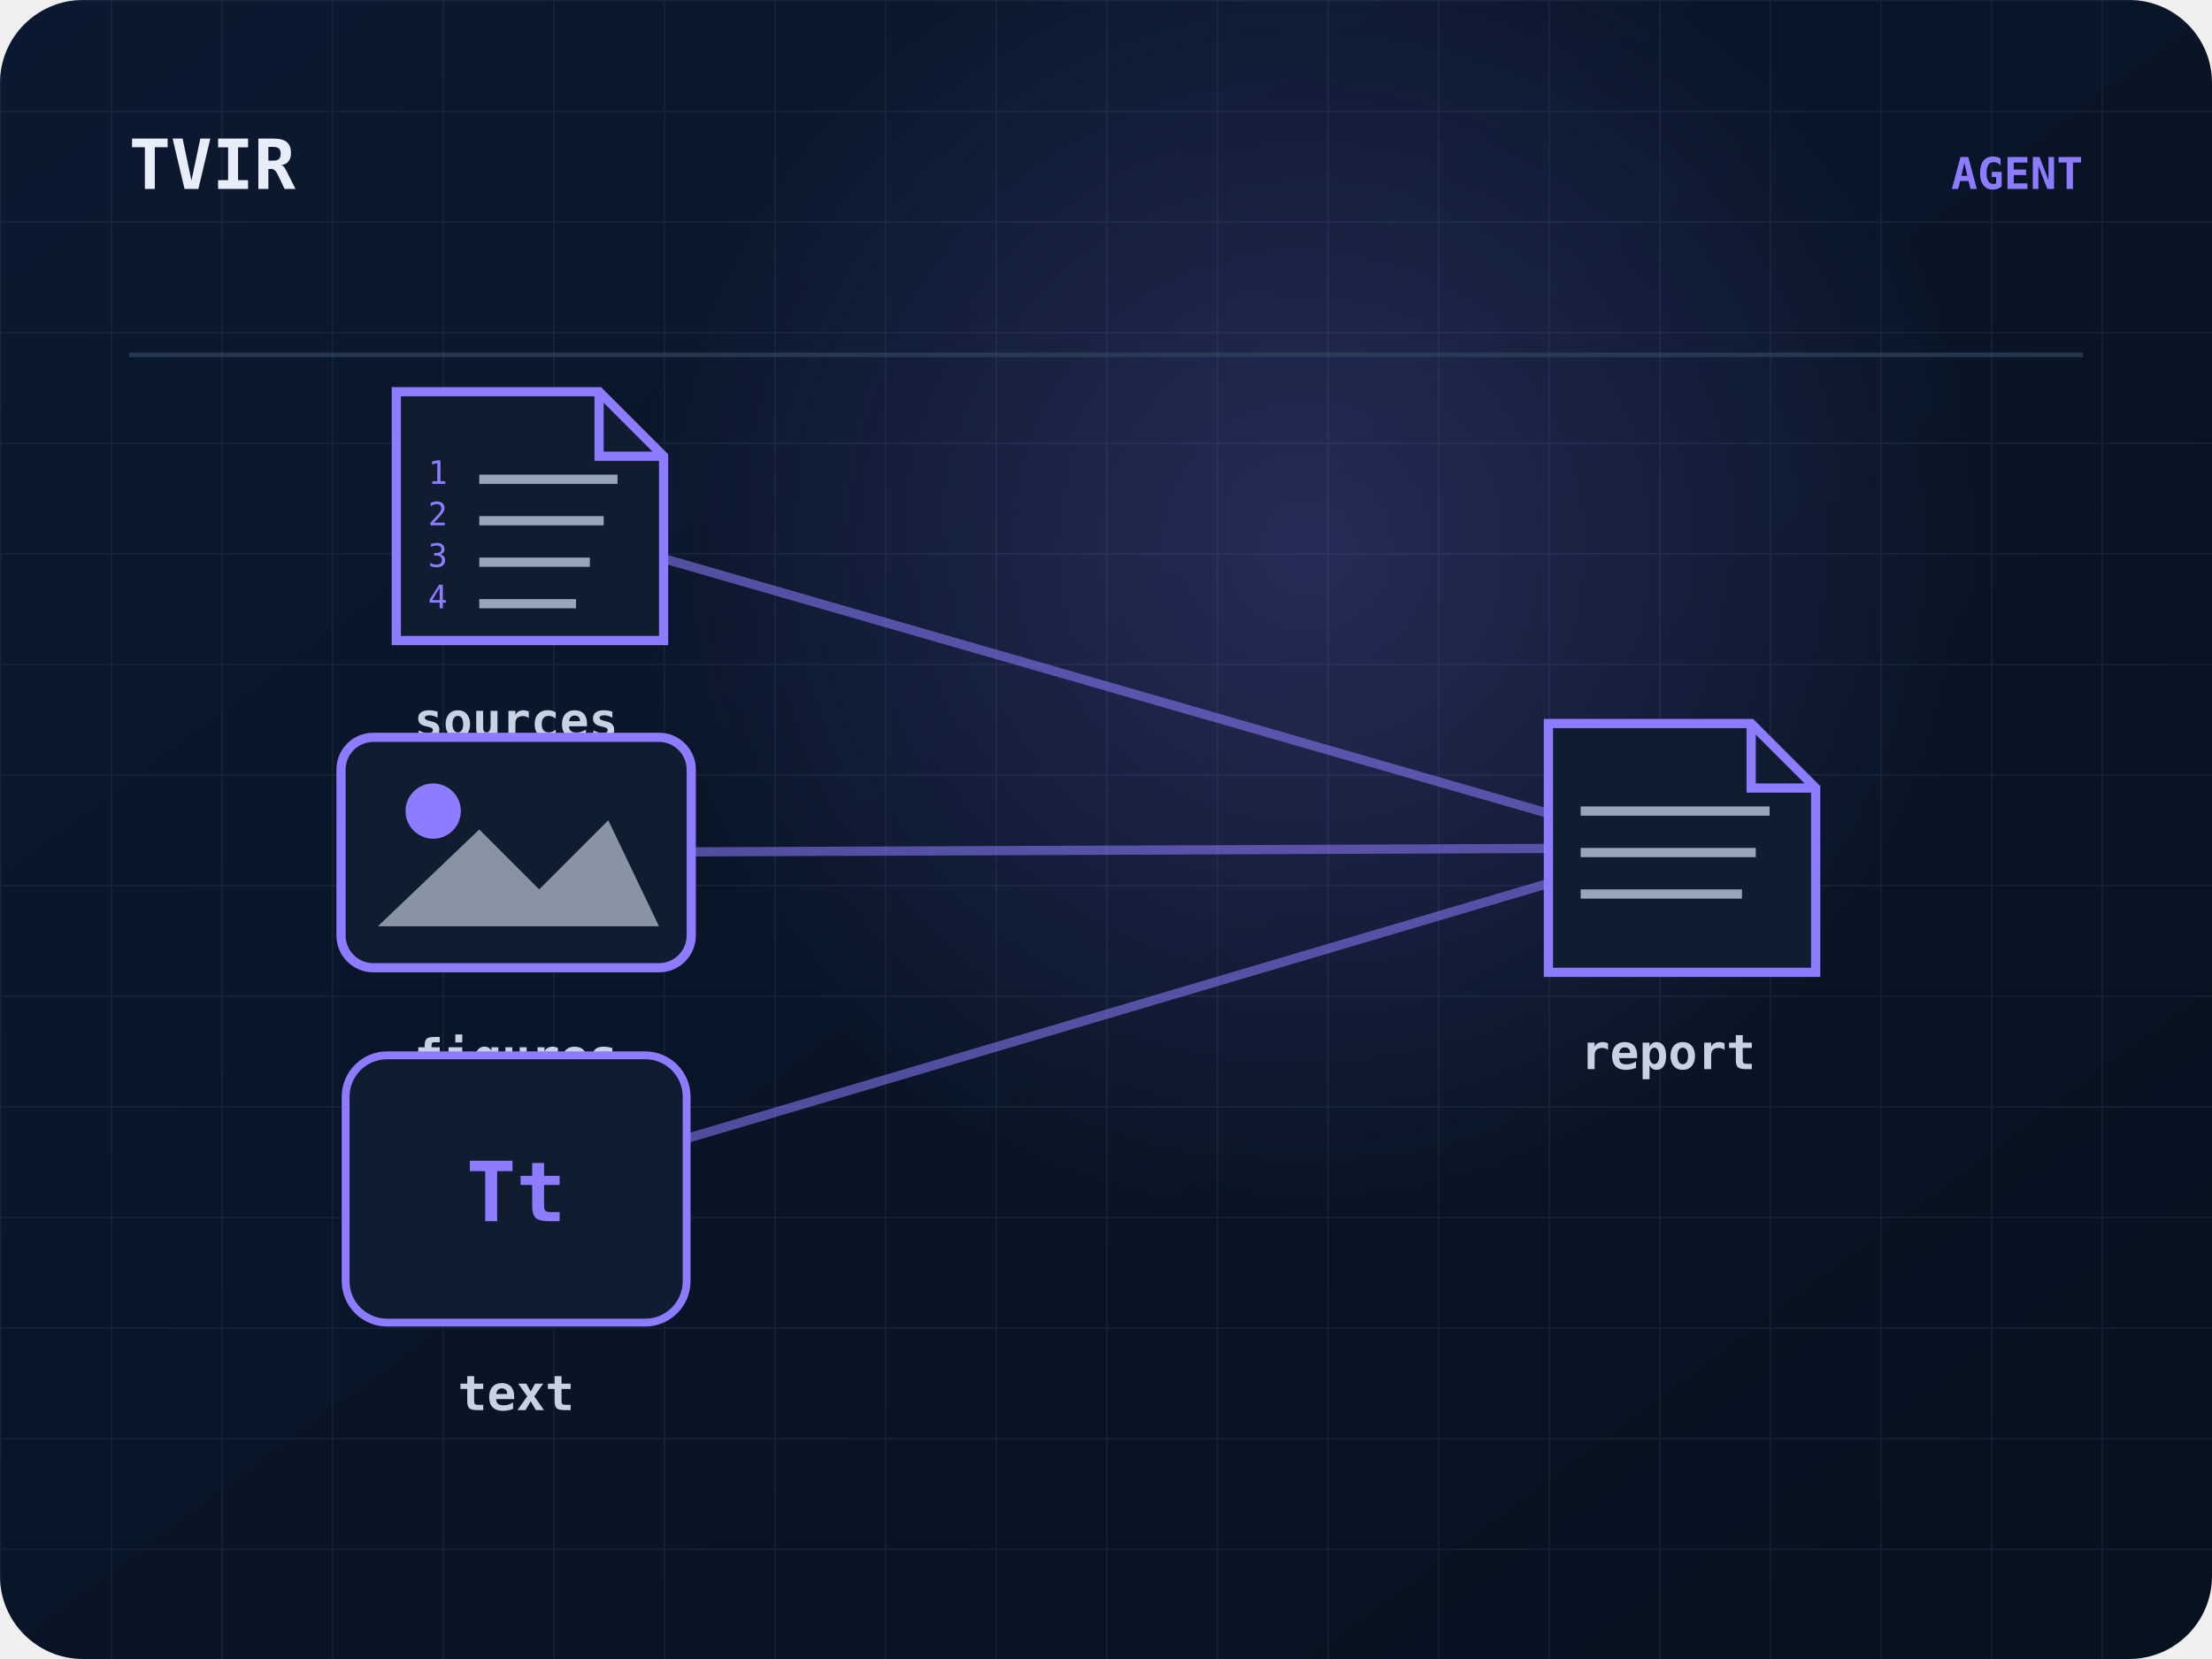
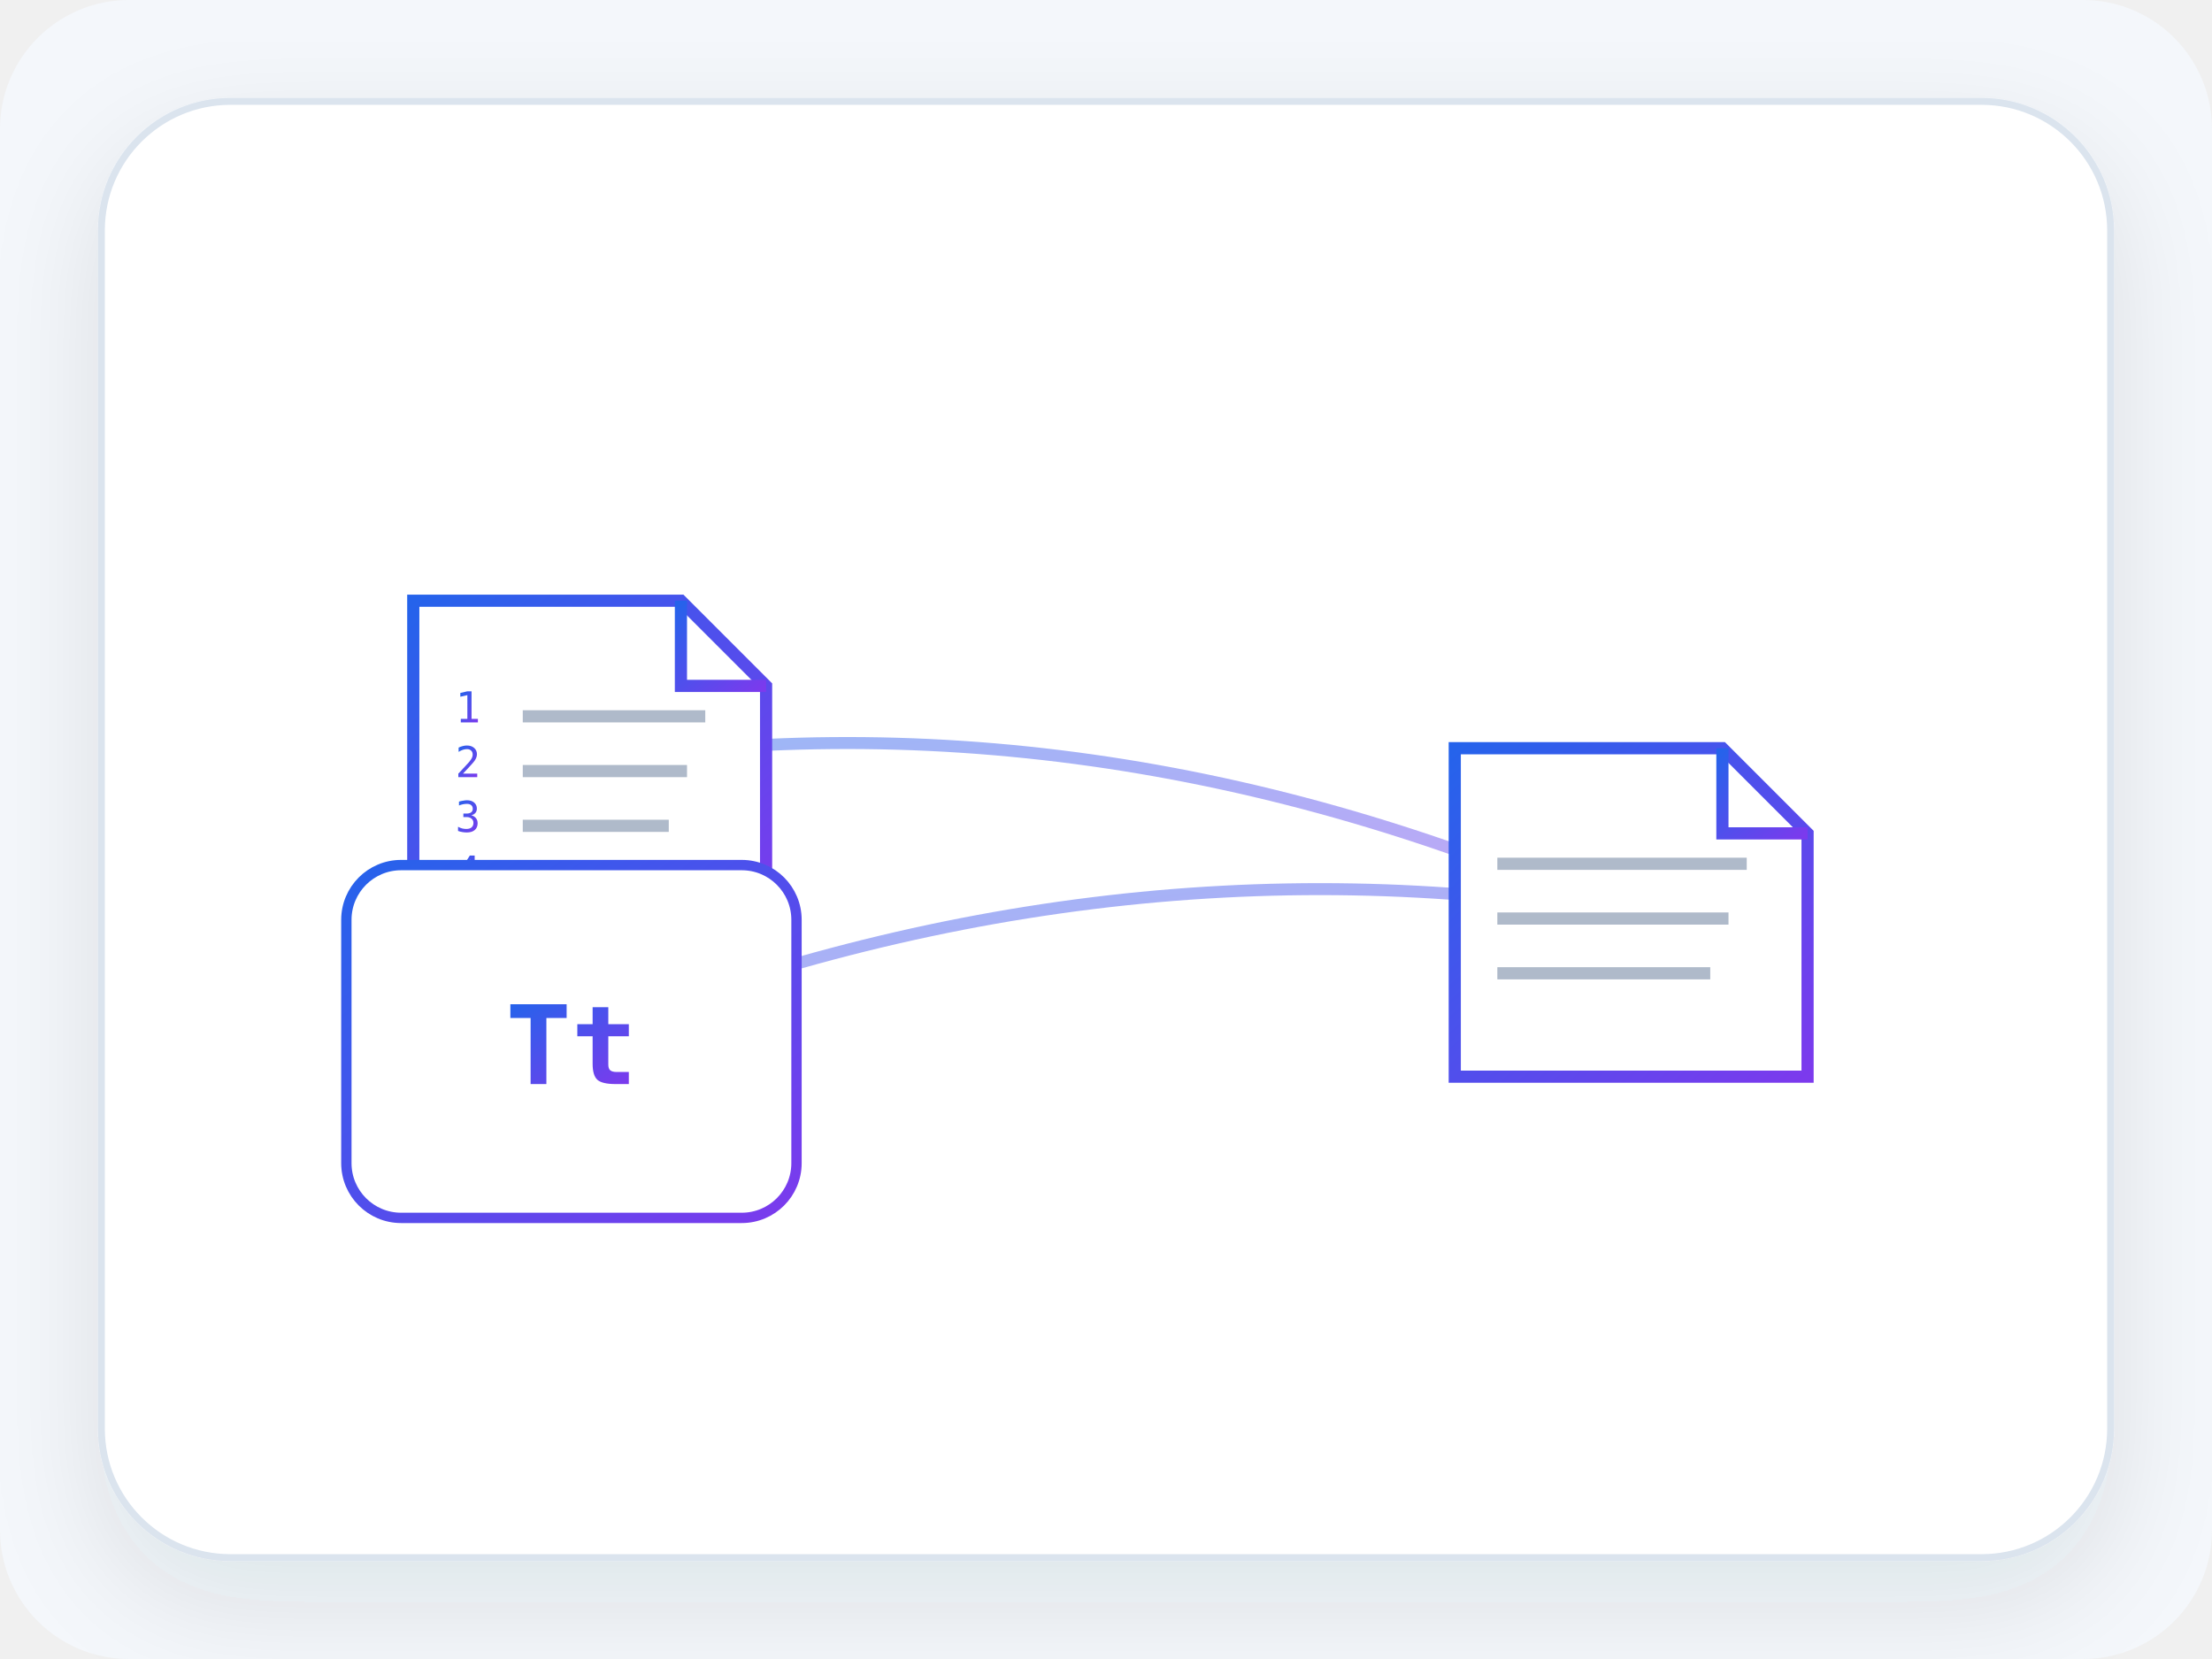
<svg xmlns="http://www.w3.org/2000/svg" viewBox="0 0 480 360" role="img" aria-labelledby="title desc">
  <defs>
-     <linearGradient id="bg" x1="0" y1="0" x2="1" y2="1">
-       <stop stop-color="#0b1930" />
-       <stop offset="1" stop-color="#07111f" />
+     <linearGradient id="accent" x1="0" y1="0" x2="1" y2="1">
+       <stop stop-color="#2563eb" />
+       <stop offset="1" stop-color="#7c3aed" />
    </linearGradient>
-     <radialGradient id="halo">
-       <stop stop-color="#8d7cff" stop-opacity=".22" />
-       <stop offset="1" stop-color="#8d7cff" stop-opacity="0" />
-     </radialGradient>
-     <pattern id="grid" width="24" height="24" patternUnits="userSpaceOnUse">
-       <path d="M 24 0 L 0 0 0 24" fill="none" stroke="#2b3b53" stroke-width=".7" opacity=".32" />
-     </pattern>
+     <filter id="shadow" x="-20%" y="-20%" width="140%" height="140%">
+       <feDropShadow dx="0" dy="9" stdDeviation="12" flood-color="#1e293b" flood-opacity=".10" />
+     </filter>
    <marker id="arrow" markerWidth="8" markerHeight="8" refX="6" refY="3" orient="auto">
-       <path d="M0,0 L0,6 L7,3 z" fill="#8d7cff" />
+       <path d="M0,0 L0,6 L7,3 z" fill="#7c3aed" />
    </marker>
  </defs>
-   <rect width="480" height="360" rx="18" fill="url(#bg)" />
-   <rect width="480" height="360" rx="18" fill="url(#grid)" />
-   <circle cx="284" cy="119" r="145" fill="url(#halo)" />
-   <path d="M 28 77 H 452" stroke="#31435d" stroke-width="1" opacity=".7" />
-   <text x="28" y="41" text-anchor="start" font-family="IBM Plex Mono, Menlo, monospace" font-size="15" font-weight="700" fill="#e8eef9">TVIR</text>
-   <text x="452" y="41" text-anchor="end" font-family="IBM Plex Mono, Menlo, monospace" font-size="9.5" font-weight="700" fill="#8d7cff">AGENT</text>
-   <path d="M 112 112.0 L 362 184" fill="none" stroke="#8d7cff" stroke-width="2" opacity=".55" marker-end="url(#arrow)" />
-   <path d="M 112 185.0 L 362 184" fill="none" stroke="#8d7cff" stroke-width="2" opacity=".55" marker-end="url(#arrow)" />
-   <path d="M 112 258.0 L 362 184" fill="none" stroke="#8d7cff" stroke-width="2" opacity=".55" marker-end="url(#arrow)" />
-   <path d="M 86 85.0 H 130 L 144 99.0 V 139.0 H 86 Z" fill="#101d30" stroke="#8d7cff" stroke-width="2" />
-   <path d="M 130 85.0 V 99.0 H 144" fill="none" stroke="#8d7cff" stroke-width="2" />
-   <text x="95" y="105.0" text-anchor="middle" font-family="IBM Plex Mono, Menlo, monospace" font-size="7" font-weight="500" fill="#8d7cff">1</text>
-   <line x1="104" y1="104.0" x2="134" y2="104.0" stroke="#c7d3e5" stroke-width="2" opacity=".75" />
-   <text x="95" y="114.0" text-anchor="middle" font-family="IBM Plex Mono, Menlo, monospace" font-size="7" font-weight="500" fill="#8d7cff">2</text>
-   <line x1="104" y1="113.0" x2="131" y2="113.0" stroke="#c7d3e5" stroke-width="2" opacity=".75" />
-   <text x="95" y="123.0" text-anchor="middle" font-family="IBM Plex Mono, Menlo, monospace" font-size="7" font-weight="500" fill="#8d7cff">3</text>
-   <line x1="104" y1="122.0" x2="128" y2="122.0" stroke="#c7d3e5" stroke-width="2" opacity=".75" />
-   <text x="95" y="132.0" text-anchor="middle" font-family="IBM Plex Mono, Menlo, monospace" font-size="7" font-weight="500" fill="#8d7cff">4</text>
-   <line x1="104" y1="131.0" x2="125" y2="131.0" stroke="#c7d3e5" stroke-width="2" opacity=".75" />
-   <text x="112" y="160.0" text-anchor="middle" font-family="IBM Plex Mono, Menlo, monospace" font-size="10.5" font-weight="600" fill="#c7d3e5">sources</text>
-   <rect x="74" y="160.0" width="76" height="50" rx="7" fill="#101d30" stroke="#8d7cff" stroke-width="2" />
-   <circle cx="94" cy="176.0" r="6" fill="#8d7cff" />
-   <path d="M 82 201.0 L 104 180.0 L 117 193.0 L 132 178.0 L 143 201.0 Z" fill="#c7d3e5" opacity=".65" />
-   <text x="112" y="233.0" text-anchor="middle" font-family="IBM Plex Mono, Menlo, monospace" font-size="10.5" font-weight="600" fill="#c7d3e5">figures</text>
-   <rect x="75" y="229" width="74" height="58" rx="9" fill="#101d30" stroke="#8d7cff" stroke-width="1.7" />
-   <text x="112" y="265.0" text-anchor="middle" font-family="IBM Plex Mono, Menlo, monospace" font-size="18" font-weight="700" fill="#8d7cff">Tt</text>
-   <text x="112" y="306.0" text-anchor="middle" font-family="IBM Plex Mono, Menlo, monospace" font-size="10.5" font-weight="600" fill="#c7d3e5">text</text>
-   <path d="M 336 157 H 380 L 394 171 V 211 H 336 Z" fill="#101d30" stroke="#8d7cff" stroke-width="2" />
-   <path d="M 380 157 V 171 H 394" fill="none" stroke="#8d7cff" stroke-width="2" />
-   <line x1="343" y1="176" x2="384" y2="176" stroke="#c7d3e5" stroke-width="2" opacity=".75" />
-   <line x1="343" y1="185" x2="381" y2="185" stroke="#c7d3e5" stroke-width="2" opacity=".75" />
-   <line x1="343" y1="194" x2="378" y2="194" stroke="#c7d3e5" stroke-width="2" opacity=".75" />
-   <text x="362" y="232" text-anchor="middle" font-family="IBM Plex Mono, Menlo, monospace" font-size="10.5" font-weight="600" fill="#c7d3e5">report</text>
+   <rect width="480" height="360" rx="28" fill="#f4f7fb" />
+   <rect x="22" y="22" width="436" height="316" rx="28" fill="#ffffff" stroke="#dbe4ee" stroke-width="1.5" filter="url(#shadow)" />
+   <path d="M 124 166 Q 237 148 350 198" fill="none" stroke="url(#accent)" stroke-width="2.6" opacity=".46" marker-end="url(#arrow)" />
+   <path d="M 124 226 Q 237 180 350 198" fill="none" stroke="url(#accent)" stroke-width="2.6" opacity=".46" marker-end="url(#arrow)" />
+   <g transform="translate(124 166) scale(1.32) translate(-124 -166)">
+     <path d="M 98 139 H 142 L 156 153 V 193 H 98 Z" fill="#ffffff" stroke="url(#accent)" stroke-width="2" />
+     <path d="M 142 139 V 153 H 156" fill="none" stroke="url(#accent)" stroke-width="2" />
+     <text x="107" y="159" text-anchor="middle" font-family="IBM Plex Mono, Menlo, monospace" font-size="7" font-weight="500" fill="url(#accent)">1</text>
+     <line x1="116" y1="158" x2="146" y2="158" stroke="#94a3b8" stroke-width="2" opacity=".75" />
+     <text x="107" y="168" text-anchor="middle" font-family="IBM Plex Mono, Menlo, monospace" font-size="7" font-weight="500" fill="url(#accent)">2</text>
+     <line x1="116" y1="167" x2="143" y2="167" stroke="#94a3b8" stroke-width="2" opacity=".75" />
+     <text x="107" y="177" text-anchor="middle" font-family="IBM Plex Mono, Menlo, monospace" font-size="7" font-weight="500" fill="url(#accent)">3</text>
+     <line x1="116" y1="176" x2="140" y2="176" stroke="#94a3b8" stroke-width="2" opacity=".75" />
+     <text x="107" y="186" text-anchor="middle" font-family="IBM Plex Mono, Menlo, monospace" font-size="7" font-weight="500" fill="url(#accent)">4</text>
+     <line x1="116" y1="185" x2="137" y2="185" stroke="#94a3b8" stroke-width="2" opacity=".75" />
+   </g>
+   <g transform="translate(124 226) scale(1.32) translate(-124 -226)">
+     <rect x="87" y="197" width="74" height="58" rx="9" fill="#ffffff" stroke="url(#accent)" stroke-width="1.7" />
+     <text x="124" y="233" text-anchor="middle" font-family="IBM Plex Mono, Menlo, monospace" font-size="18" font-weight="700" fill="url(#accent)">Tt</text>
+   </g>
+   <g transform="translate(350 198) scale(1.32) translate(-350 -198)">
+     <path d="M 324 171 H 368 L 382 185 V 225 H 324 Z" fill="#ffffff" stroke="url(#accent)" stroke-width="2" />
+     <path d="M 368 171 V 185 H 382" fill="none" stroke="url(#accent)" stroke-width="2" />
+     <line x1="331" y1="190" x2="372" y2="190" stroke="#94a3b8" stroke-width="2" opacity=".75" />
+     <line x1="331" y1="199" x2="369" y2="199" stroke="#94a3b8" stroke-width="2" opacity=".75" />
+     <line x1="331" y1="208" x2="366" y2="208" stroke="#94a3b8" stroke-width="2" opacity=".75" />
+   </g>
</svg>
